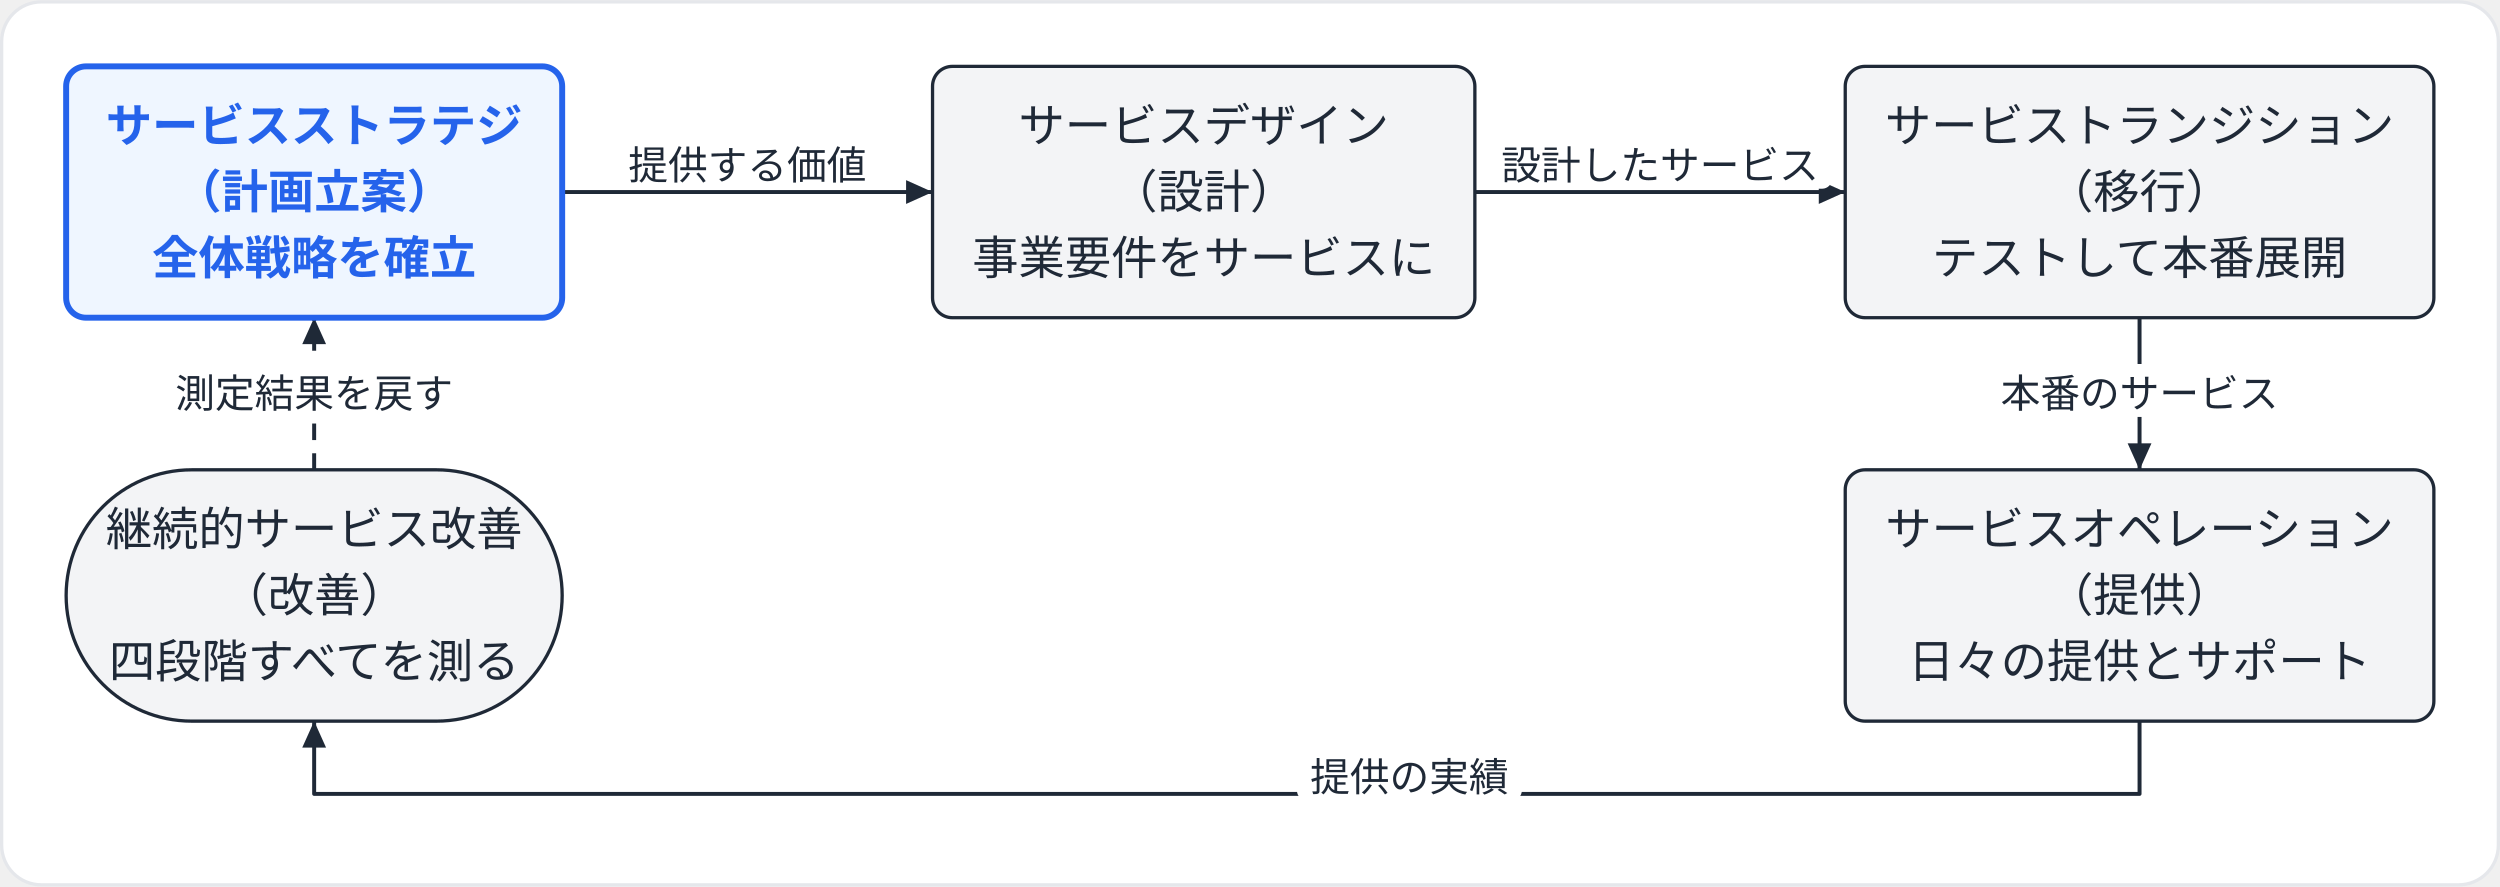
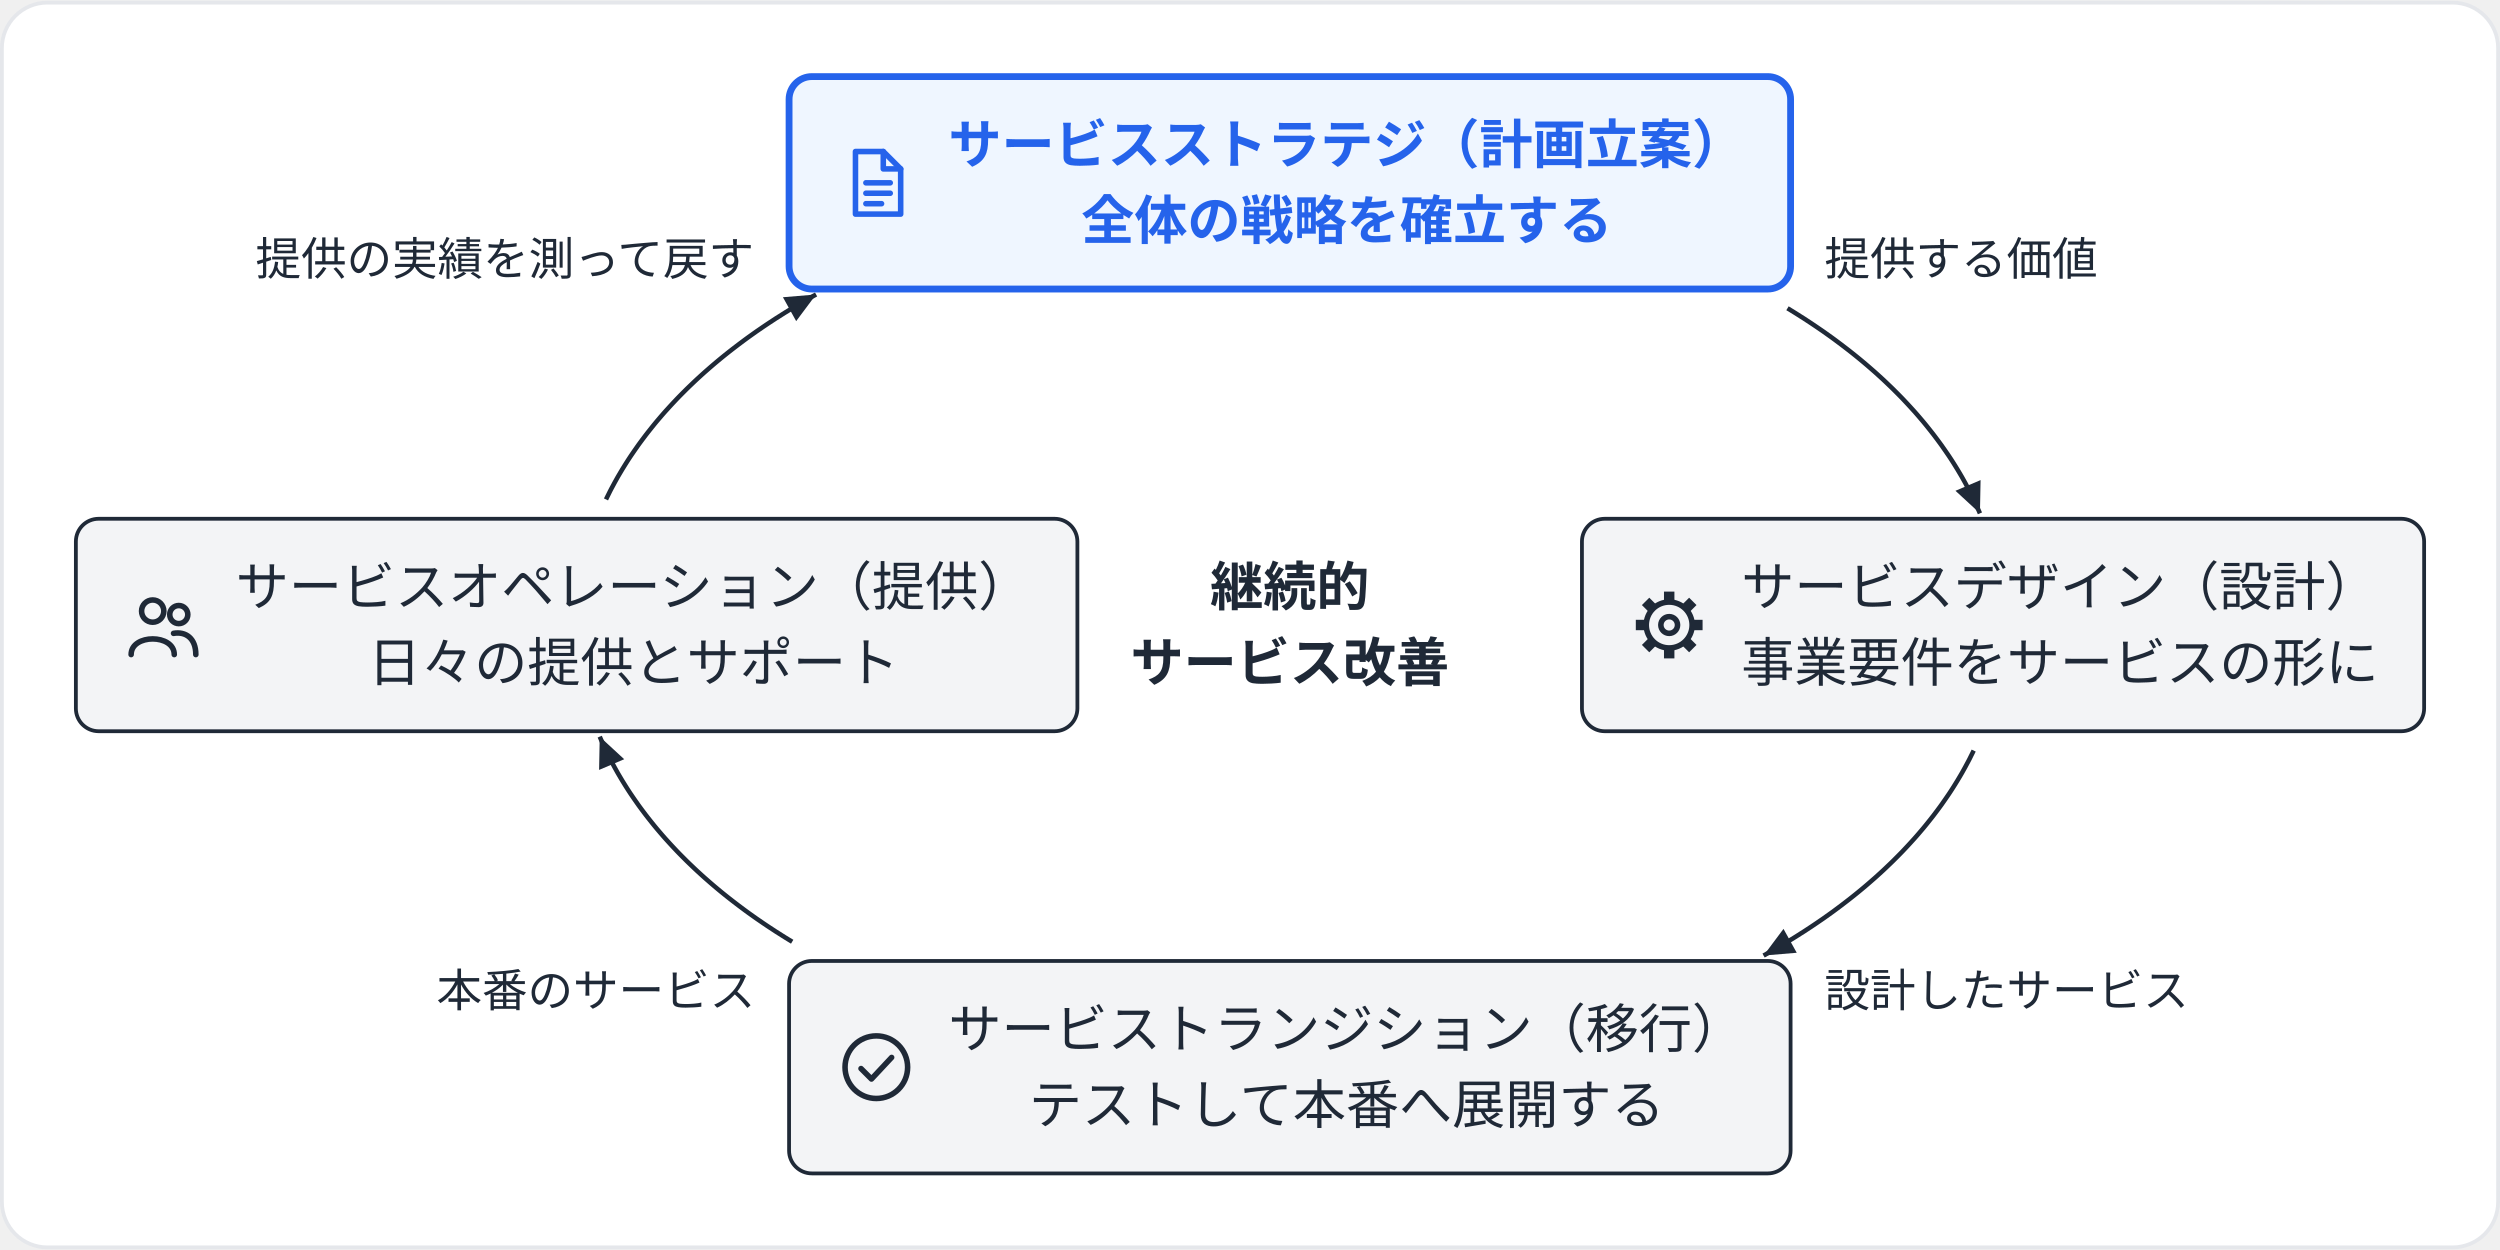
- <svg xmlns="http://www.w3.org/2000/svg" width="640" height="227" viewBox="0 0 756 268">
-   <rect x="0.5" y="0.5" width="755" height="267" rx="12" fill="#ffffff" stroke="#e5e7eb" stroke-width="1" />
+ <svg xmlns="http://www.w3.org/2000/svg" width="640" height="320" viewBox="0 0 659 329.12">
+   <rect x="0.5" y="0.5" width="658" height="328.12" rx="12" fill="#ffffff" stroke="#e5e7eb" stroke-width="1" />
  <g transform="translate(20 20)">
-     <polyline points="150,38 262,38" fill="none" stroke="#1f2937" stroke-width="1.2" stroke-linejoin="round" />
-     <polygon points="262,38 254,41.6 254,34.4" fill="#1f2937" />
-     <polyline points="426,38 538,38" fill="none" stroke="#1f2937" stroke-width="1.2" stroke-linejoin="round" />
-     <polygon points="538,38 530,41.6 530,34.4" fill="#1f2937" />
-     <polyline points="627,76 627,122" fill="none" stroke="#1f2937" stroke-width="1.2" stroke-linejoin="round" />
-     <polygon points="627,122 623.4,114 630.6,114" fill="#1f2937" />
-     <polyline points="627,198 627,220 75,220 75,198" fill="none" stroke="#1f2937" stroke-width="1.2" stroke-linejoin="round" />
-     <polygon points="75,198 78.6,206 71.4,206" fill="#1f2937" />
-     <polyline points="75,122 75,76" fill="none" stroke="#1f2937" stroke-width="1.2" stroke-dasharray="5 4" stroke-linejoin="round" />
-     <polygon points="75,76 78.6,84 71.4,84" fill="#1f2937" />
-     <rect x="0" y="0" width="150" height="76" rx="6" fill="#eff6ff" stroke="#2563eb" stroke-width="1.8" />
-     <text x="75" y="22.9" font-family="Hiragino Sans, Hiragino Kaku Gothic ProN, Noto Sans JP, Yu Gothic, Meiryo, sans-serif" font-size="14" fill="#2563eb" text-anchor="middle" font-weight="600">サービスストラテジ</text>
-     <text x="75" y="42.9" font-family="Hiragino Sans, Hiragino Kaku Gothic ProN, Noto Sans JP, Yu Gothic, Meiryo, sans-serif" font-size="14" fill="#2563eb" text-anchor="middle" font-weight="600">（計画立案）</text>
-     <text x="75" y="62.9" font-family="Hiragino Sans, Hiragino Kaku Gothic ProN, Noto Sans JP, Yu Gothic, Meiryo, sans-serif" font-size="14" fill="#2563eb" text-anchor="middle" font-weight="600">全体戦略を確立</text>
-     <rect x="262" y="0" width="164" height="76" rx="6" fill="#f3f4f6" stroke="#1f2937" stroke-width="1" />
-     <text x="344" y="22.9" font-family="Hiragino Sans, Hiragino Kaku Gothic ProN, Noto Sans JP, Yu Gothic, Meiryo, sans-serif" font-size="14" fill="#1f2937" text-anchor="middle">サービスデザイン</text>
-     <text x="344" y="42.9" font-family="Hiragino Sans, Hiragino Kaku Gothic ProN, Noto Sans JP, Yu Gothic, Meiryo, sans-serif" font-size="14" fill="#1f2937" text-anchor="middle">（設計）</text>
-     <text x="344" y="62.9" font-family="Hiragino Sans, Hiragino Kaku Gothic ProN, Noto Sans JP, Yu Gothic, Meiryo, sans-serif" font-size="14" fill="#1f2937" text-anchor="middle">事業要件をサービスに</text>
-     <rect x="538" y="0" width="178" height="76" rx="6" fill="#f3f4f6" stroke="#1f2937" stroke-width="1" />
-     <text x="627" y="22.9" font-family="Hiragino Sans, Hiragino Kaku Gothic ProN, Noto Sans JP, Yu Gothic, Meiryo, sans-serif" font-size="14" fill="#1f2937" text-anchor="middle">サービストランジション</text>
-     <text x="627" y="42.9" font-family="Hiragino Sans, Hiragino Kaku Gothic ProN, Noto Sans JP, Yu Gothic, Meiryo, sans-serif" font-size="14" fill="#1f2937" text-anchor="middle">（移行）</text>
-     <text x="627" y="62.9" font-family="Hiragino Sans, Hiragino Kaku Gothic ProN, Noto Sans JP, Yu Gothic, Meiryo, sans-serif" font-size="14" fill="#1f2937" text-anchor="middle">テストして本番展開</text>
-     <rect x="538" y="122" width="178" height="76" rx="6" fill="#f3f4f6" stroke="#1f2937" stroke-width="1" />
-     <text x="627" y="144.9" font-family="Hiragino Sans, Hiragino Kaku Gothic ProN, Noto Sans JP, Yu Gothic, Meiryo, sans-serif" font-size="14" fill="#1f2937" text-anchor="middle">サービスオペレーション</text>
-     <text x="627" y="164.9" font-family="Hiragino Sans, Hiragino Kaku Gothic ProN, Noto Sans JP, Yu Gothic, Meiryo, sans-serif" font-size="14" fill="#1f2937" text-anchor="middle">（提供）</text>
-     <text x="627" y="184.9" font-family="Hiragino Sans, Hiragino Kaku Gothic ProN, Noto Sans JP, Yu Gothic, Meiryo, sans-serif" font-size="14" fill="#1f2937" text-anchor="middle">日々の提供とサポート</text>
-     <rect x="0" y="122" width="150" height="76" rx="38" fill="#f3f4f6" stroke="#1f2937" stroke-width="1" />
-     <text x="75" y="144.9" font-family="Hiragino Sans, Hiragino Kaku Gothic ProN, Noto Sans JP, Yu Gothic, Meiryo, sans-serif" font-size="14" fill="#1f2937" text-anchor="middle">継続的サービス改善</text>
-     <text x="75" y="164.9" font-family="Hiragino Sans, Hiragino Kaku Gothic ProN, Noto Sans JP, Yu Gothic, Meiryo, sans-serif" font-size="14" fill="#1f2937" text-anchor="middle">（改善）</text>
-     <text x="75" y="184.9" font-family="Hiragino Sans, Hiragino Kaku Gothic ProN, Noto Sans JP, Yu Gothic, Meiryo, sans-serif" font-size="14" fill="#1f2937" text-anchor="middle">四段階すべてを測る</text>
-     <rect x="166" y="21" width="80" height="16" rx="3" fill="#ffffff" />
-     <text x="206" y="34.2" font-family="Hiragino Sans, Hiragino Kaku Gothic ProN, Noto Sans JP, Yu Gothic, Meiryo, sans-serif" font-size="12" fill="#1f2937" text-anchor="middle">提供する価値</text>
-     <rect x="430" y="21" width="104" height="16" rx="3" fill="#ffffff" />
-     <text x="482" y="34.2" font-family="Hiragino Sans, Hiragino Kaku Gothic ProN, Noto Sans JP, Yu Gothic, Meiryo, sans-serif" font-size="12" fill="#1f2937" text-anchor="middle">設計したサービス</text>
-     <rect x="581" y="90" width="92" height="16" rx="3" fill="#ffffff" />
-     <text x="627" y="103.2" font-family="Hiragino Sans, Hiragino Kaku Gothic ProN, Noto Sans JP, Yu Gothic, Meiryo, sans-serif" font-size="12" fill="#1f2937" text-anchor="middle">本番のサービス</text>
-     <rect x="372.2" y="206" width="68" height="16" rx="3" fill="#ffffff" />
-     <text x="406.2" y="219.2" font-family="Hiragino Sans, Hiragino Kaku Gothic ProN, Noto Sans JP, Yu Gothic, Meiryo, sans-serif" font-size="12" fill="#1f2937" text-anchor="middle">提供の実績</text>
-     <rect x="29" y="90" width="92" height="16" rx="3" fill="#ffffff" />
-     <text x="75" y="103.2" font-family="Hiragino Sans, Hiragino Kaku Gothic ProN, Noto Sans JP, Yu Gothic, Meiryo, sans-serif" font-size="12" fill="#1f2937" text-anchor="middle">測定結果を戻す</text>
+     <g transform="translate(320 144.56)">
+       <polyline points="131.18,-83.49 132.06,-82.96 132.94,-82.42 133.8,-81.88 134.66,-81.33 135.52,-80.79 136.37,-80.23 137.21,-79.68 138.05,-79.12 138.88,-78.56 139.71,-77.99 140.53,-77.43 141.35,-76.85 142.15,-76.28 142.96,-75.7 143.75,-75.12 144.54,-74.53 145.33,-73.94 146.1,-73.35 146.87,-72.76 147.64,-72.16 148.4,-71.56 149.15,-70.96 149.9,-70.35 150.64,-69.74 151.37,-69.13 152.1,-68.51 152.82,-67.89 153.53,-67.27 154.24,-66.65 154.94,-66.02 155.63,-65.39 156.32,-64.76 157,-64.12 157.67,-63.48 158.34,-62.84 159,-62.2 159.65,-61.55 160.3,-60.9 160.94,-60.25 161.57,-59.6 162.19,-58.94 162.81,-58.28 163.42,-57.62 164.03,-56.95 164.63,-56.29 165.22,-55.62 165.8,-54.95 166.38,-54.27 166.95,-53.6 167.51,-52.92 168.06,-52.24 168.61,-51.55 169.15,-50.87 169.69,-50.18 170.21,-49.49 170.73,-48.8 171.24,-48.11 171.75,-47.41 172.24,-46.71 172.73,-46.01 173.21,-45.31 173.69,-44.61 174.16,-43.9 174.62,-43.19 175.07,-42.48 175.51,-41.77 175.95,-41.06 176.38,-40.34 176.8,-39.63 177.22,-38.91 177.62,-38.19 178.02,-37.47 178.41,-36.74 178.8,-36.02 179.18,-35.29 179.54,-34.56 179.9,-33.84 180.26,-33.1 180.6,-32.37 180.94,-31.64 181.27,-30.9 181.59,-30.17 181.91,-29.43" fill="none" stroke="#1f2937" stroke-width="1.2" stroke-linejoin="round" />
+       <polygon points="181.91,-29.43 175.46,-35.38 182.08,-38.2" fill="#1f2937" />
+       <polyline points="180.26,33.1 179.9,33.84 179.54,34.56 179.18,35.29 178.8,36.02 178.41,36.74 178.02,37.47 177.62,38.19 177.22,38.91 176.8,39.63 176.38,40.34 175.95,41.06 175.51,41.77 175.07,42.48 174.62,43.19 174.16,43.9 173.69,44.61 173.21,45.31 172.73,46.01 172.24,46.71 171.75,47.41 171.24,48.11 170.73,48.8 170.21,49.49 169.69,50.18 169.15,50.87 168.61,51.55 168.06,52.24 167.51,52.92 166.95,53.6 166.38,54.27 165.8,54.95 165.22,55.62 164.63,56.29 164.03,56.95 163.42,57.62 162.81,58.28 162.19,58.94 161.57,59.6 160.94,60.25 160.3,60.9 159.65,61.55 159,62.2 158.34,62.84 157.67,63.48 157,64.12 156.32,64.76 155.63,65.39 154.94,66.02 154.24,66.65 153.53,67.27 152.82,67.89 152.1,68.51 151.37,69.13 150.64,69.74 149.9,70.35 149.15,70.96 148.4,71.56 147.64,72.16 146.87,72.76 146.1,73.35 145.33,73.94 144.54,74.53 143.75,75.12 142.96,75.7 142.15,76.28 141.35,76.85 140.53,77.43 139.71,77.99 138.88,78.56 138.05,79.12 137.21,79.68 136.37,80.23 135.52,80.79 134.66,81.33 133.8,81.88 132.94,82.42 132.06,82.96 131.18,83.49 130.3,84.02 129.41,84.55 128.52,85.07 127.61,85.59 126.71,86.11 125.8,86.62 124.88,87.13" fill="none" stroke="#1f2937" stroke-width="1.2" stroke-linejoin="round" />
+       <polygon points="124.88,87.13 130.13,80.1 133.62,86.4" fill="#1f2937" />
+       <polyline points="-131.18,83.49 -132.06,82.96 -132.94,82.42 -133.8,81.88 -134.66,81.33 -135.52,80.79 -136.37,80.23 -137.21,79.68 -138.05,79.12 -138.88,78.56 -139.71,77.99 -140.53,77.43 -141.35,76.85 -142.15,76.28 -142.96,75.7 -143.75,75.12 -144.54,74.53 -145.33,73.94 -146.1,73.35 -146.87,72.76 -147.64,72.16 -148.4,71.56 -149.15,70.96 -149.9,70.35 -150.64,69.74 -151.37,69.13 -152.1,68.51 -152.82,67.89 -153.53,67.27 -154.24,66.65 -154.94,66.02 -155.63,65.39 -156.32,64.76 -157,64.12 -157.67,63.48 -158.34,62.84 -159,62.2 -159.65,61.55 -160.3,60.9 -160.94,60.25 -161.57,59.6 -162.19,58.94 -162.81,58.28 -163.42,57.62 -164.03,56.95 -164.63,56.29 -165.22,55.62 -165.8,54.95 -166.38,54.27 -166.95,53.6 -167.51,52.92 -168.06,52.24 -168.61,51.55 -169.15,50.87 -169.69,50.18 -170.21,49.49 -170.73,48.8 -171.24,48.11 -171.75,47.41 -172.24,46.71 -172.73,46.01 -173.21,45.31 -173.69,44.61 -174.16,43.9 -174.62,43.19 -175.07,42.48 -175.51,41.77 -175.95,41.06 -176.38,40.34 -176.8,39.63 -177.22,38.91 -177.62,38.19 -178.02,37.47 -178.41,36.74 -178.8,36.02 -179.18,35.29 -179.54,34.56 -179.9,33.84 -180.26,33.1 -180.6,32.37 -180.94,31.64 -181.27,30.9 -181.59,30.17 -181.91,29.43" fill="none" stroke="#1f2937" stroke-width="1.2" stroke-linejoin="round" />
+       <polygon points="-181.91,29.43 -175.46,35.38 -182.08,38.2" fill="#1f2937" />
+       <polyline points="-180.26,-33.1 -179.9,-33.84 -179.54,-34.56 -179.18,-35.29 -178.8,-36.02 -178.41,-36.74 -178.02,-37.47 -177.62,-38.19 -177.22,-38.91 -176.8,-39.63 -176.38,-40.34 -175.95,-41.06 -175.51,-41.77 -175.07,-42.48 -174.62,-43.19 -174.16,-43.9 -173.69,-44.61 -173.21,-45.31 -172.73,-46.01 -172.24,-46.71 -171.75,-47.41 -171.24,-48.11 -170.73,-48.8 -170.21,-49.49 -169.69,-50.18 -169.15,-50.87 -168.61,-51.55 -168.06,-52.24 -167.51,-52.92 -166.95,-53.6 -166.38,-54.27 -165.8,-54.95 -165.22,-55.62 -164.63,-56.29 -164.03,-56.95 -163.42,-57.62 -162.81,-58.28 -162.19,-58.94 -161.57,-59.6 -160.94,-60.25 -160.3,-60.9 -159.65,-61.55 -159,-62.2 -158.34,-62.84 -157.67,-63.48 -157,-64.12 -156.32,-64.76 -155.63,-65.39 -154.94,-66.02 -154.24,-66.65 -153.53,-67.27 -152.82,-67.89 -152.1,-68.51 -151.37,-69.13 -150.64,-69.74 -149.9,-70.35 -149.15,-70.96 -148.4,-71.56 -147.64,-72.16 -146.87,-72.76 -146.1,-73.35 -145.33,-73.94 -144.54,-74.53 -143.75,-75.12 -142.96,-75.7 -142.15,-76.28 -141.35,-76.85 -140.53,-77.43 -139.71,-77.99 -138.88,-78.56 -138.05,-79.12 -137.21,-79.68 -136.37,-80.23 -135.52,-80.79 -134.66,-81.33 -133.8,-81.88 -132.94,-82.42 -132.06,-82.96 -131.18,-83.49 -130.3,-84.02 -129.41,-84.55 -128.52,-85.07 -127.61,-85.59 -126.71,-86.11 -125.8,-86.62 -124.88,-87.13" fill="none" stroke="#1f2937" stroke-width="1.2" stroke-linejoin="round" />
+       <polygon points="-124.88,-87.13 -130.13,-80.1 -133.62,-86.4" fill="#1f2937" />
+       <rect x="-132" y="-144.56" width="264" height="56" rx="6" fill="#eff6ff" stroke="#2563eb" stroke-width="1.8" />
+       <g transform="translate(-120 -127.56) scale(0.9167)" fill="none" stroke="#2563eb" stroke-width="1.6" stroke-linecap="round" stroke-linejoin="round">
+         <path d="M6 3 H14 L19 8 V21 H6 Z" />
+         <path d="M14 3 V8 H19" />
+         <path d="M9 12 H16 M9 15 H16 M9 18 H13.5" />
+       </g>
+       <text x="15" y="-121.66" font-family="Hiragino Sans, Hiragino Kaku Gothic ProN, Noto Sans JP, Yu Gothic, Meiryo, sans-serif" font-size="14" fill="#2563eb" text-anchor="middle" font-weight="600">サービスストラテジ（計画立案）</text>
+       <text x="15" y="-101.66" font-family="Hiragino Sans, Hiragino Kaku Gothic ProN, Noto Sans JP, Yu Gothic, Meiryo, sans-serif" font-size="14" fill="#2563eb" text-anchor="middle" font-weight="600">全体の戦略を確立する</text>
+       <rect x="77" y="-28" width="222" height="56" rx="6" fill="#f3f4f6" stroke="#1f2937" stroke-width="1" />
+       <g transform="translate(89 -11) scale(0.9167)" fill="none" stroke="#1f2937" stroke-width="1.6" stroke-linecap="round" stroke-linejoin="round">
+         <circle cx="12" cy="12" r="6.6" />
+         <circle cx="12" cy="12" r="2.4" />
+         <path d="M 18.6 12 L 21.6 12 M 16.67 16.67 L 18.79 18.79 M 12 18.6 L 12 21.6 M 7.33 16.67 L 5.21 18.79 M 5.4 12 L 2.4 12 M 7.33 7.33 L 5.21 5.21 M 12 5.4 L 12 2.4 M 16.67 7.33 L 18.79 5.21" stroke-width="3" stroke-linecap="butt" />
+       </g>
+       <text x="203" y="-5.1" font-family="Hiragino Sans, Hiragino Kaku Gothic ProN, Noto Sans JP, Yu Gothic, Meiryo, sans-serif" font-size="14" fill="#1f2937" text-anchor="middle">サービスデザイン（設計）</text>
+       <text x="203" y="14.9" font-family="Hiragino Sans, Hiragino Kaku Gothic ProN, Noto Sans JP, Yu Gothic, Meiryo, sans-serif" font-size="14" fill="#1f2937" text-anchor="middle">事業要件をサービスの形に</text>
+       <rect x="-132" y="88.56" width="264" height="56" rx="6" fill="#f3f4f6" stroke="#1f2937" stroke-width="1" />
+       <g transform="translate(-120 105.56) scale(0.9167)" fill="none" stroke="#1f2937" stroke-width="1.6" stroke-linecap="round" stroke-linejoin="round">
+         <circle cx="12" cy="12" r="9" />
+         <path d="M7.6 12.4 L10.6 15.4 L16.4 9.2" />
+       </g>
+       <text x="15" y="111.46" font-family="Hiragino Sans, Hiragino Kaku Gothic ProN, Noto Sans JP, Yu Gothic, Meiryo, sans-serif" font-size="14" fill="#1f2937" text-anchor="middle">サービストランジション（移行）</text>
+       <text x="15" y="131.46" font-family="Hiragino Sans, Hiragino Kaku Gothic ProN, Noto Sans JP, Yu Gothic, Meiryo, sans-serif" font-size="14" fill="#1f2937" text-anchor="middle">テストして本番へ展開する</text>
+       <rect x="-320" y="-28" width="264" height="56" rx="6" fill="#f3f4f6" stroke="#1f2937" stroke-width="1" />
+       <g transform="translate(-308 -11) scale(0.9167)" fill="none" stroke="#1f2937" stroke-width="1.6" stroke-linecap="round" stroke-linejoin="round">
+         <circle cx="9" cy="8" r="3.2" />
+         <circle cx="16.5" cy="9" r="2.6" />
+         <path d="M2.8 20.5 C2.8 14.5 15.2 14.5 15.2 20.5" />
+         <path d="M15 14.4 C18.5 13.8 21.4 15.8 21.4 20.5" />
+       </g>
+       <text x="-173" y="-5.1" font-family="Hiragino Sans, Hiragino Kaku Gothic ProN, Noto Sans JP, Yu Gothic, Meiryo, sans-serif" font-size="14" fill="#1f2937" text-anchor="middle">サービスオペレーション（提供）</text>
+       <text x="-173" y="14.9" font-family="Hiragino Sans, Hiragino Kaku Gothic ProN, Noto Sans JP, Yu Gothic, Meiryo, sans-serif" font-size="14" fill="#1f2937" text-anchor="middle">日々の提供とサポート</text>
+       <text x="176.94" y="-92.22" font-family="Hiragino Sans, Hiragino Kaku Gothic ProN, Noto Sans JP, Yu Gothic, Meiryo, sans-serif" font-size="12" fill="#1f2937" text-anchor="middle">提供する価値</text>
+       <text x="188.94" y="100.62" font-family="Hiragino Sans, Hiragino Kaku Gothic ProN, Noto Sans JP, Yu Gothic, Meiryo, sans-serif" font-size="12" fill="#1f2937" text-anchor="middle">設計したサービス</text>
+       <text x="-182.94" y="100.62" font-family="Hiragino Sans, Hiragino Kaku Gothic ProN, Noto Sans JP, Yu Gothic, Meiryo, sans-serif" font-size="12" fill="#1f2937" text-anchor="middle">本番のサービス</text>
+       <text x="-206.94" y="-92.22" font-family="Hiragino Sans, Hiragino Kaku Gothic ProN, Noto Sans JP, Yu Gothic, Meiryo, sans-serif" font-size="12" fill="#1f2937" text-anchor="middle">提供の実績を測って戻す</text>
+       <text x="0" y="-5.1" font-family="Hiragino Sans, Hiragino Kaku Gothic ProN, Noto Sans JP, Yu Gothic, Meiryo, sans-serif" font-size="14" fill="#1f2937" text-anchor="middle" font-weight="600">継続的</text>
+       <text x="0" y="14.9" font-family="Hiragino Sans, Hiragino Kaku Gothic ProN, Noto Sans JP, Yu Gothic, Meiryo, sans-serif" font-size="14" fill="#1f2937" text-anchor="middle" font-weight="600">サービス改善</text>
+     </g>
  </g>
</svg>
